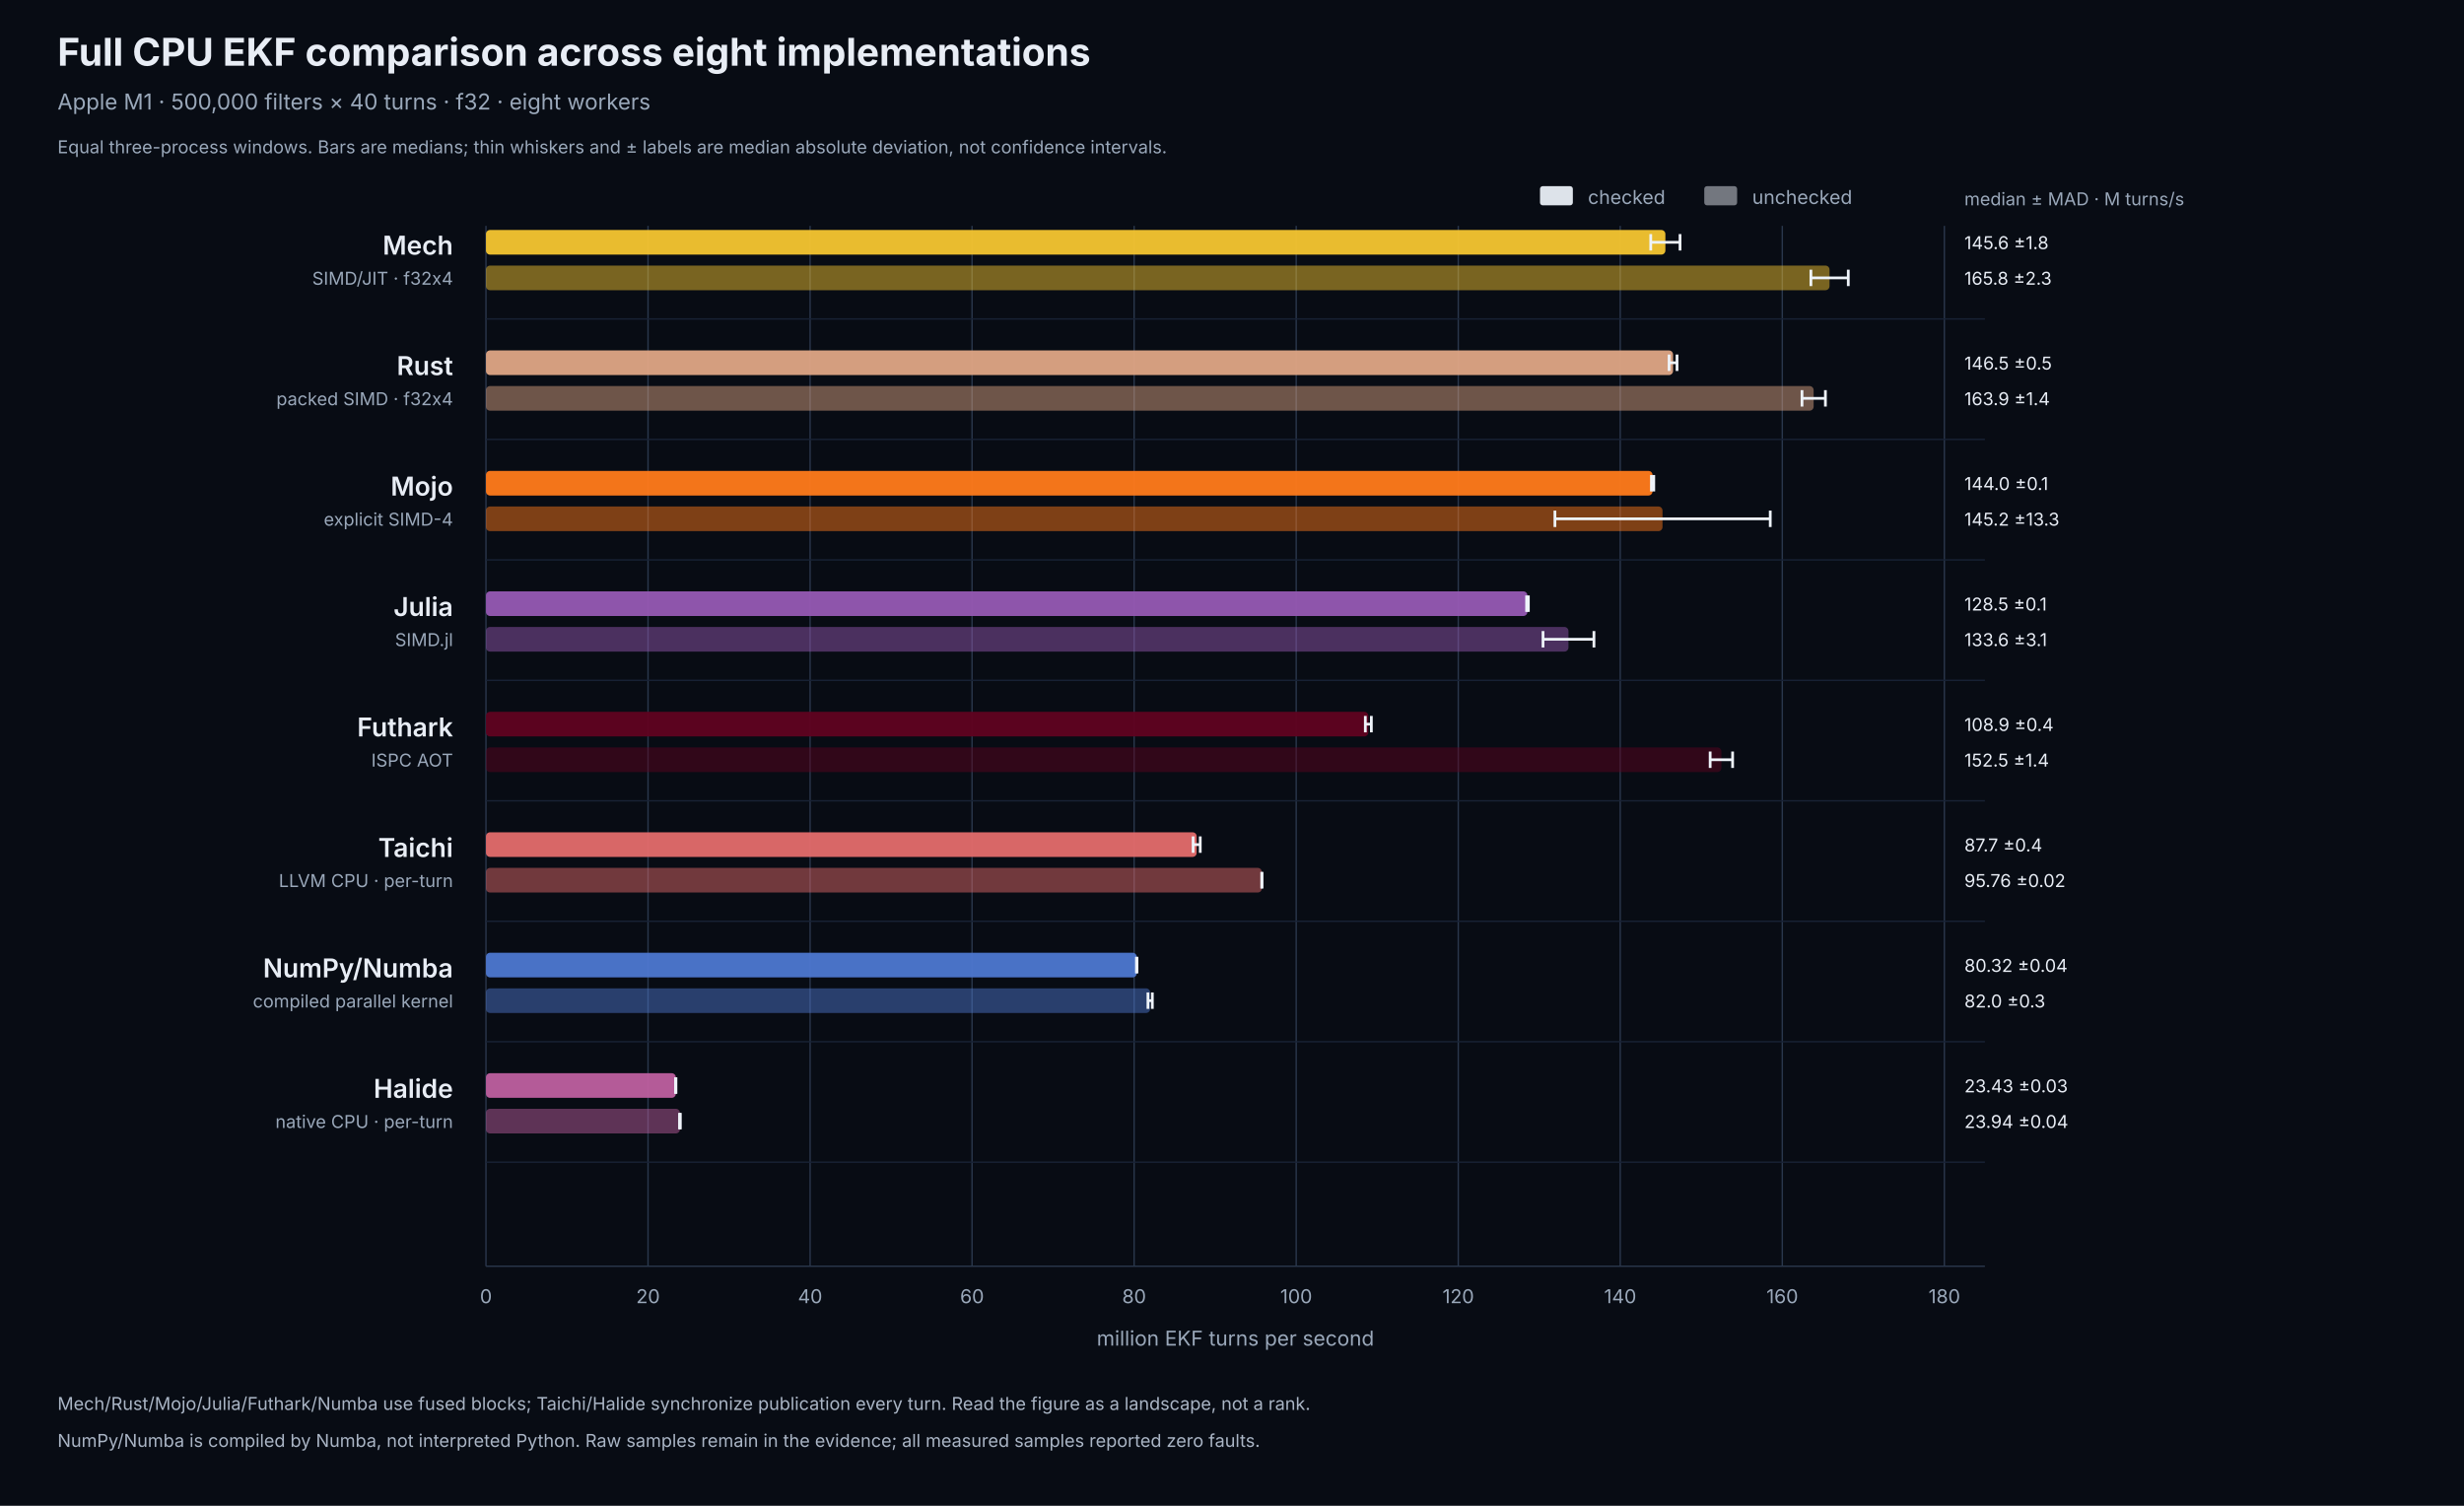
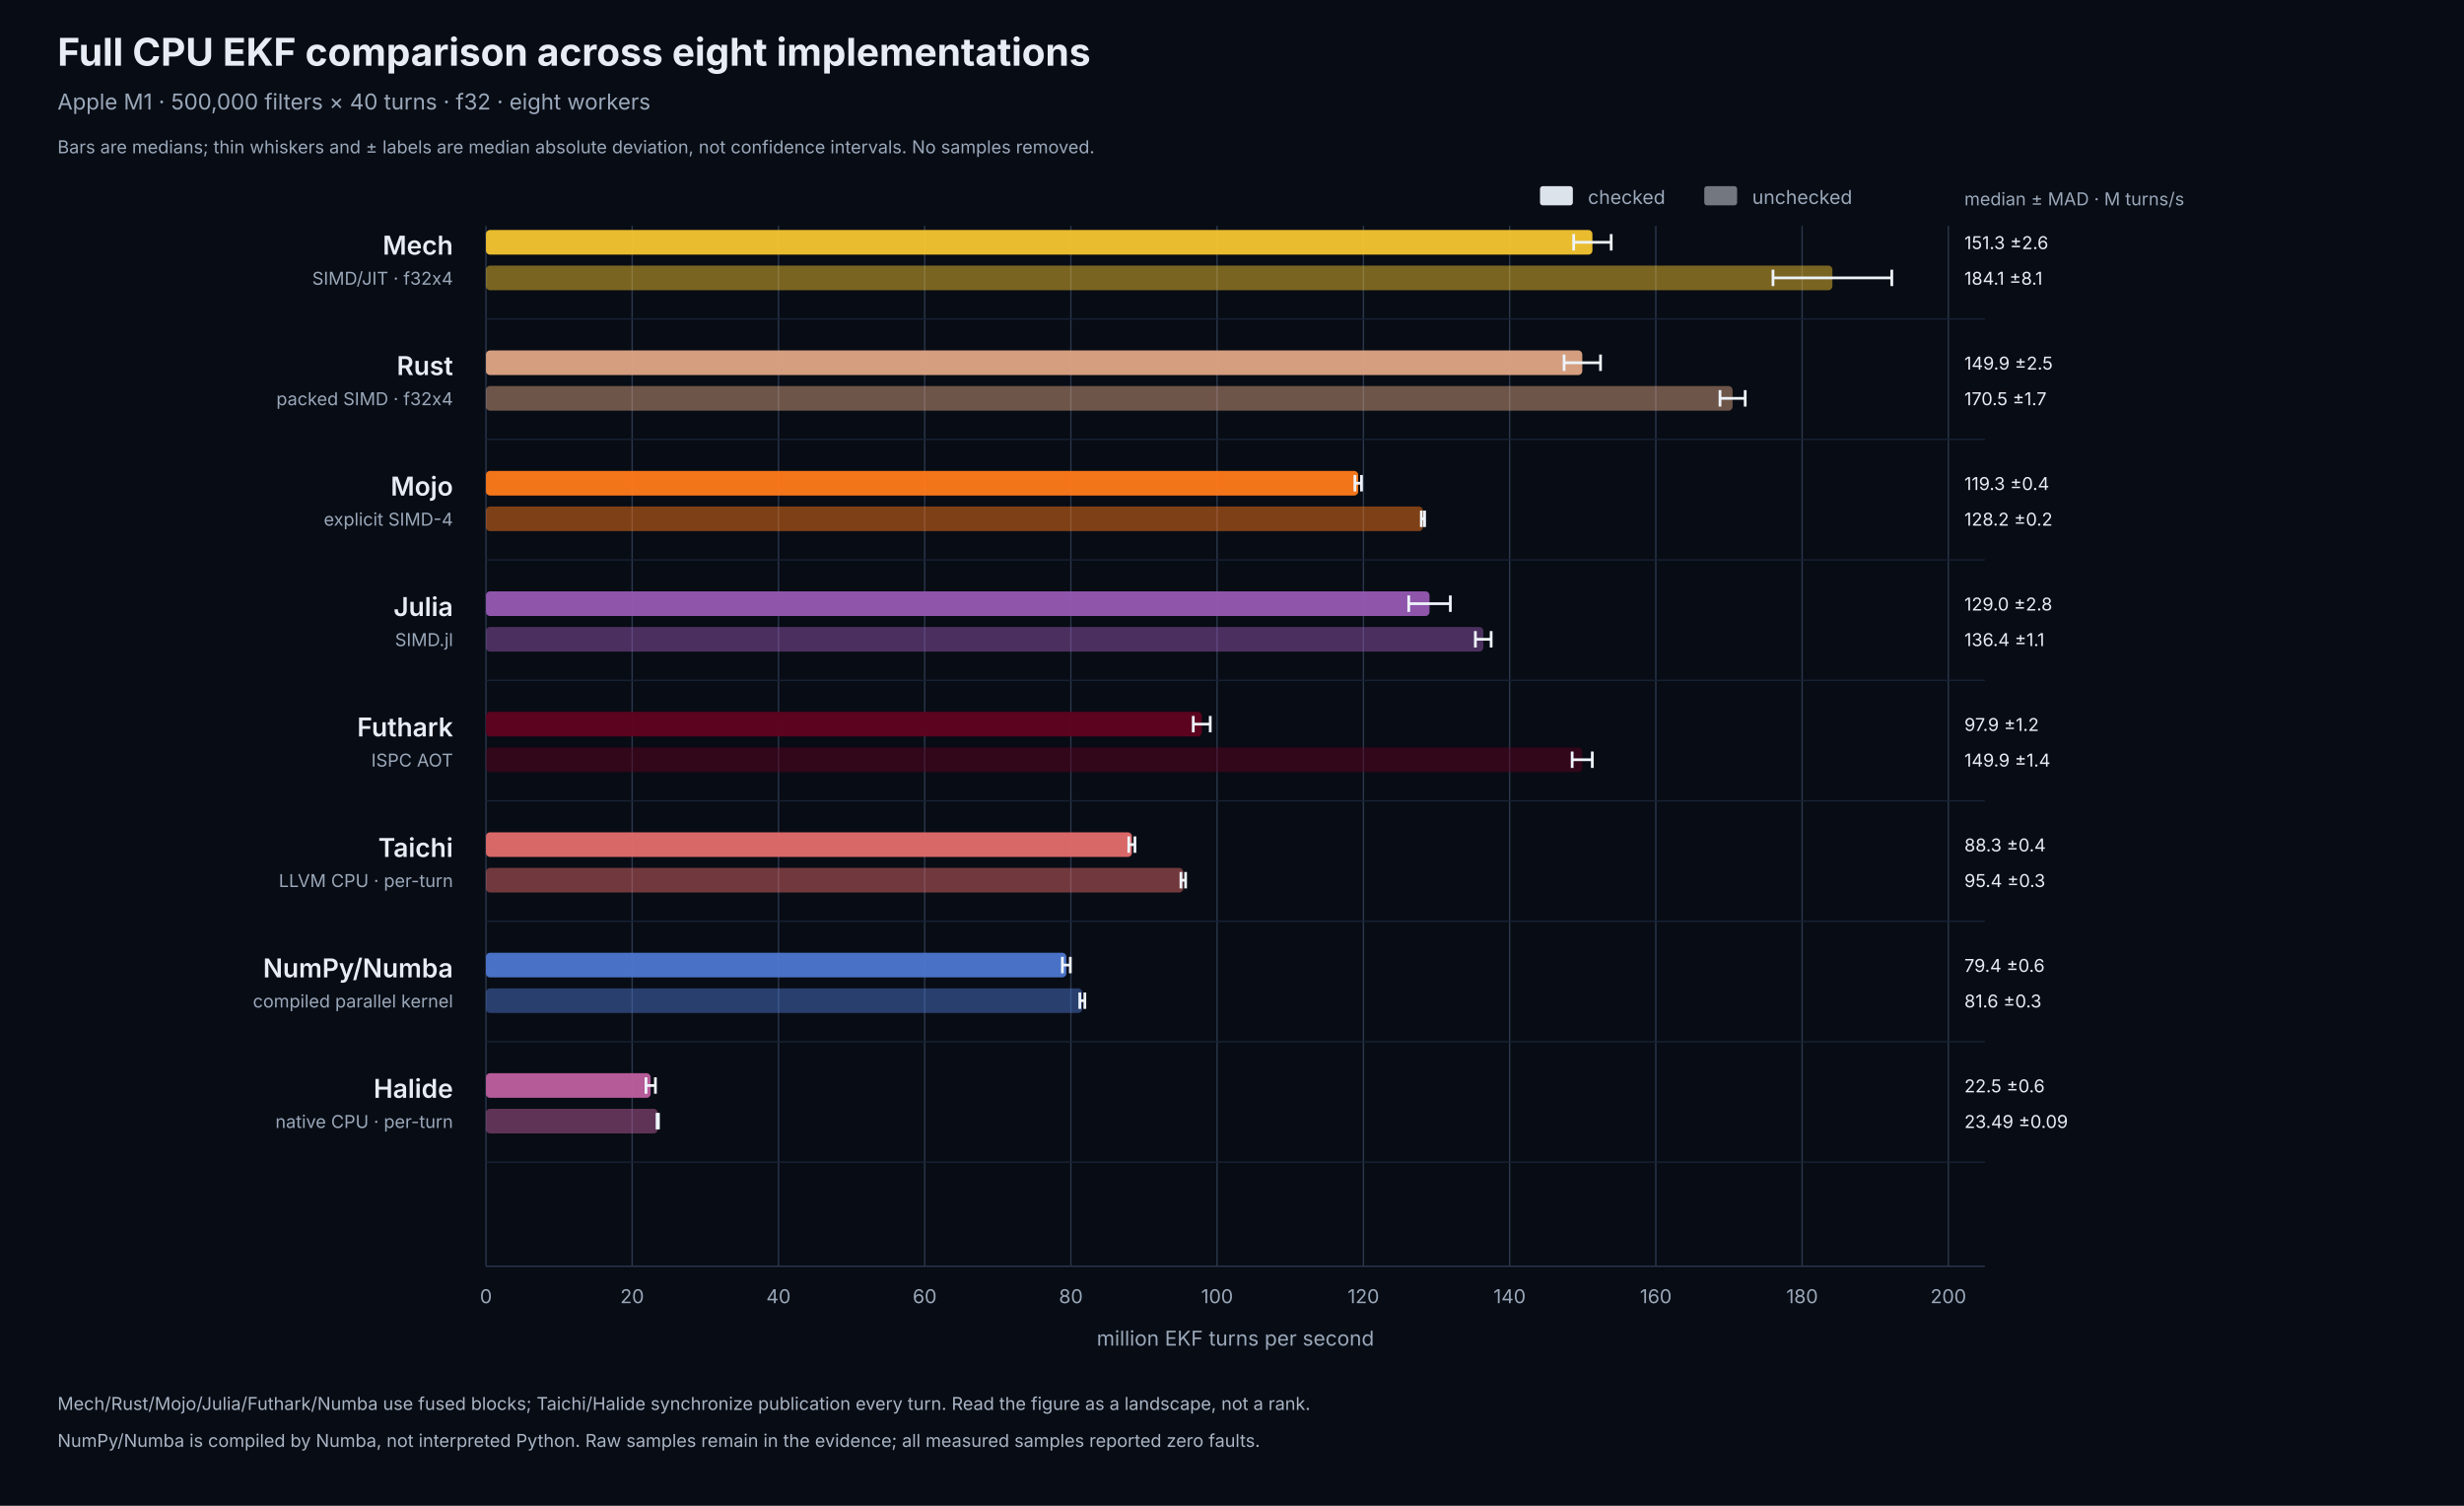
<svg xmlns="http://www.w3.org/2000/svg" width="1800" height="1100" viewBox="0 0 1800 1100" role="img" aria-labelledby="cross-title cross-desc">
  <rect width="100%" height="100%" fill="#080c14" />
  <style>text{font-family:-apple-system,BlinkMacSystemFont,"Segoe UI",sans-serif;fill:#e8edf5}.muted{fill:#9aa8ba}.grid{stroke:#2a374c;stroke-width:1}.row-guide{stroke:#182235;stroke-width:1}.axis{fill:#9aa8ba;font-size:14px}.label{font-size:19px;font-weight:600}.detail{fill:#9aa8ba;font-size:13px}.value{font-size:13px;font-variant-numeric:tabular-nums}.whisker{stroke:#eef3fa;stroke-width:2}.footnote{fill:#aab5c5;font-size:13px}</style>
  <text x="42" y="48" font-size="28" font-weight="700">Full CPU EKF comparison across eight implementations</text>
  <text x="42" y="80" class="muted" font-size="16">Apple M1 · 500,000 filters × 40 turns · f32 · eight workers</text>
-   <text x="42" y="112" class="muted" font-size="13">Equal three-process windows. Bars are medians; thin whiskers and ± labels are median absolute deviation, not confidence intervals.</text>
+   <text x="42" y="112" class="muted" font-size="13">Bars are medians; thin whiskers and ± labels are median absolute deviation, not confidence intervals. No samples removed.</text>
  <rect x="1125" y="136" width="24" height="14" rx="2" fill="#e8edf5" opacity="0.95" />
  <text x="1160" y="149" class="muted" font-size="14">checked</text>
  <rect x="1245" y="136" width="24" height="14" rx="2" fill="#e8edf5" opacity="0.48" />
  <text x="1280" y="149" class="muted" font-size="14">unchecked</text>
  <text x="1435" y="150" class="muted" font-size="13">median ± MAD · M turns/s</text>
  <line x1="355.0" y1="165" x2="355.0" y2="925" class="grid" />
  <text x="355.0" y="952" text-anchor="middle" class="axis">0</text>
-   <line x1="473.4" y1="165" x2="473.4" y2="925" class="grid" />
-   <text x="473.4" y="952" text-anchor="middle" class="axis">20</text>
-   <line x1="591.8" y1="165" x2="591.8" y2="925" class="grid" />
-   <text x="591.8" y="952" text-anchor="middle" class="axis">40</text>
-   <line x1="710.1" y1="165" x2="710.1" y2="925" class="grid" />
-   <text x="710.1" y="952" text-anchor="middle" class="axis">60</text>
-   <line x1="828.5" y1="165" x2="828.5" y2="925" class="grid" />
-   <text x="828.5" y="952" text-anchor="middle" class="axis">80</text>
-   <line x1="946.9" y1="165" x2="946.9" y2="925" class="grid" />
-   <text x="946.9" y="952" text-anchor="middle" class="axis">100</text>
-   <line x1="1065.3" y1="165" x2="1065.3" y2="925" class="grid" />
-   <text x="1065.3" y="952" text-anchor="middle" class="axis">120</text>
-   <line x1="1183.6" y1="165" x2="1183.6" y2="925" class="grid" />
-   <text x="1183.6" y="952" text-anchor="middle" class="axis">140</text>
-   <line x1="1302.0" y1="165" x2="1302.0" y2="925" class="grid" />
-   <text x="1302.0" y="952" text-anchor="middle" class="axis">160</text>
-   <line x1="1420.4" y1="165" x2="1420.4" y2="925" class="grid" />
-   <text x="1420.4" y="952" text-anchor="middle" class="axis">180</text>
+   <line x1="461.8" y1="165" x2="461.8" y2="925" class="grid" />
+   <text x="461.8" y="952" text-anchor="middle" class="axis">20</text>
+   <line x1="568.7" y1="165" x2="568.7" y2="925" class="grid" />
+   <text x="568.7" y="952" text-anchor="middle" class="axis">40</text>
+   <line x1="675.5" y1="165" x2="675.5" y2="925" class="grid" />
+   <text x="675.5" y="952" text-anchor="middle" class="axis">60</text>
+   <line x1="782.3" y1="165" x2="782.3" y2="925" class="grid" />
+   <text x="782.3" y="952" text-anchor="middle" class="axis">80</text>
+   <line x1="889.1" y1="165" x2="889.1" y2="925" class="grid" />
+   <text x="889.1" y="952" text-anchor="middle" class="axis">100</text>
+   <line x1="996.0" y1="165" x2="996.0" y2="925" class="grid" />
+   <text x="996.0" y="952" text-anchor="middle" class="axis">120</text>
+   <line x1="1102.8" y1="165" x2="1102.8" y2="925" class="grid" />
+   <text x="1102.8" y="952" text-anchor="middle" class="axis">140</text>
+   <line x1="1209.6" y1="165" x2="1209.6" y2="925" class="grid" />
+   <text x="1209.6" y="952" text-anchor="middle" class="axis">160</text>
+   <line x1="1316.5" y1="165" x2="1316.5" y2="925" class="grid" />
+   <text x="1316.5" y="952" text-anchor="middle" class="axis">180</text>
+   <line x1="1423.3" y1="165" x2="1423.3" y2="925" class="grid" />
+   <text x="1423.3" y="952" text-anchor="middle" class="axis">200</text>
  <line x1="355" y1="233" x2="1450" y2="233" class="row-guide" />
  <text x="331" y="186" text-anchor="end" class="label">Mech</text>
  <text x="331" y="208" text-anchor="end" class="detail">SIMD/JIT · f32x4</text>
-   <rect x="355" y="168" width="861.6" height="18" rx="3" fill="#f4c430" opacity="0.95" />
-   <line x1="1205.9" y1="177" x2="1227.3" y2="177" class="whisker" />
-   <line x1="1205.9" y1="171" x2="1205.9" y2="183" class="whisker" />
-   <line x1="1227.3" y1="171" x2="1227.3" y2="183" class="whisker" />
-   <text x="1435" y="182" class="value">145.6 ±1.8</text>
-   <rect x="355" y="194" width="981.5" height="18" rx="3" fill="#f4c430" opacity="0.48" />
-   <line x1="1322.9" y1="203" x2="1350.2" y2="203" class="whisker" />
-   <line x1="1322.9" y1="197" x2="1322.9" y2="209" class="whisker" />
-   <line x1="1350.2" y1="197" x2="1350.2" y2="209" class="whisker" />
-   <text x="1435" y="208" class="value">165.8 ±2.3</text>
+   <rect x="355" y="168" width="808.3" height="18" rx="3" fill="#f4c430" opacity="0.95" />
+   <line x1="1149.6" y1="177" x2="1177.0" y2="177" class="whisker" />
+   <line x1="1149.6" y1="171" x2="1149.6" y2="183" class="whisker" />
+   <line x1="1177.0" y1="171" x2="1177.0" y2="183" class="whisker" />
+   <text x="1435" y="182" class="value">151.3 ±2.6</text>
+   <rect x="355" y="194" width="983.6" height="18" rx="3" fill="#f4c430" opacity="0.48" />
+   <line x1="1295.2" y1="203" x2="1382.0" y2="203" class="whisker" />
+   <line x1="1295.2" y1="197" x2="1295.2" y2="209" class="whisker" />
+   <line x1="1382.0" y1="197" x2="1382.0" y2="209" class="whisker" />
+   <text x="1435" y="208" class="value">184.1 ±8.1</text>
  <line x1="355" y1="321" x2="1450" y2="321" class="row-guide" />
  <text x="331" y="274" text-anchor="end" class="label">Rust</text>
  <text x="331" y="296" text-anchor="end" class="detail">packed SIMD · f32x4</text>
-   <rect x="355" y="256" width="867.2" height="18" rx="3" fill="#dea584" opacity="0.95" />
-   <line x1="1219.3" y1="265" x2="1225.1" y2="265" class="whisker" />
-   <line x1="1219.3" y1="259" x2="1219.3" y2="271" class="whisker" />
-   <line x1="1225.1" y1="259" x2="1225.1" y2="271" class="whisker" />
-   <text x="1435" y="270" class="value">146.5 ±0.5</text>
-   <rect x="355" y="282" width="969.9" height="18" rx="3" fill="#dea584" opacity="0.48" />
-   <line x1="1316.4" y1="291" x2="1333.5" y2="291" class="whisker" />
-   <line x1="1316.4" y1="285" x2="1316.4" y2="297" class="whisker" />
-   <line x1="1333.5" y1="285" x2="1333.5" y2="297" class="whisker" />
-   <text x="1435" y="296" class="value">163.9 ±1.4</text>
+   <rect x="355" y="256" width="800.9" height="18" rx="3" fill="#dea584" opacity="0.95" />
+   <line x1="1142.6" y1="265" x2="1169.2" y2="265" class="whisker" />
+   <line x1="1142.6" y1="259" x2="1142.6" y2="271" class="whisker" />
+   <line x1="1169.2" y1="259" x2="1169.2" y2="271" class="whisker" />
+   <text x="1435" y="270" class="value">149.9 ±2.5</text>
+   <rect x="355" y="282" width="910.7" height="18" rx="3" fill="#dea584" opacity="0.48" />
+   <line x1="1256.5" y1="291" x2="1274.9" y2="291" class="whisker" />
+   <line x1="1256.5" y1="285" x2="1256.5" y2="297" class="whisker" />
+   <line x1="1274.9" y1="285" x2="1274.9" y2="297" class="whisker" />
+   <text x="1435" y="296" class="value">170.5 ±1.7</text>
  <line x1="355" y1="409" x2="1450" y2="409" class="row-guide" />
  <text x="331" y="362" text-anchor="end" class="label">Mojo</text>
  <text x="331" y="384" text-anchor="end" class="detail">explicit SIMD-4</text>
-   <rect x="355" y="344" width="852.2" height="18" rx="3" fill="#ff7a1a" opacity="0.95" />
-   <line x1="1206.4" y1="353" x2="1208.1" y2="353" class="whisker" />
-   <line x1="1206.4" y1="347" x2="1206.4" y2="359" class="whisker" />
-   <line x1="1208.1" y1="347" x2="1208.1" y2="359" class="whisker" />
-   <text x="1435" y="358" class="value">144.0 ±0.1</text>
-   <rect x="355" y="370" width="859.5" height="18" rx="3" fill="#ff7a1a" opacity="0.48" />
-   <line x1="1135.9" y1="379" x2="1293.2" y2="379" class="whisker" />
-   <line x1="1135.9" y1="373" x2="1135.9" y2="385" class="whisker" />
-   <line x1="1293.2" y1="373" x2="1293.2" y2="385" class="whisker" />
-   <text x="1435" y="384" class="value">145.2 ±13.3</text>
+   <rect x="355" y="344" width="637.2" height="18" rx="3" fill="#ff7a1a" opacity="0.95" />
+   <line x1="989.8" y1="353" x2="994.6" y2="353" class="whisker" />
+   <line x1="989.8" y1="347" x2="989.8" y2="359" class="whisker" />
+   <line x1="994.6" y1="347" x2="994.6" y2="359" class="whisker" />
+   <text x="1435" y="358" class="value">119.3 ±0.4</text>
+   <rect x="355" y="370" width="684.5" height="18" rx="3" fill="#ff7a1a" opacity="0.48" />
+   <line x1="1038.3" y1="379" x2="1040.7" y2="379" class="whisker" />
+   <line x1="1038.3" y1="373" x2="1038.3" y2="385" class="whisker" />
+   <line x1="1040.7" y1="373" x2="1040.7" y2="385" class="whisker" />
+   <text x="1435" y="384" class="value">128.2 ±0.2</text>
  <line x1="355" y1="497" x2="1450" y2="497" class="row-guide" />
  <text x="331" y="450" text-anchor="end" class="label">Julia</text>
  <text x="331" y="472" text-anchor="end" class="detail">SIMD.jl</text>
-   <rect x="355" y="432" width="760.8" height="18" rx="3" fill="#9558b2" opacity="0.95" />
-   <line x1="1115.2" y1="441" x2="1116.5" y2="441" class="whisker" />
-   <line x1="1115.2" y1="435" x2="1115.2" y2="447" class="whisker" />
-   <line x1="1116.5" y1="435" x2="1116.5" y2="447" class="whisker" />
-   <text x="1435" y="446" class="value">128.5 ±0.1</text>
-   <rect x="355" y="458" width="790.8" height="18" rx="3" fill="#9558b2" opacity="0.48" />
-   <line x1="1127.2" y1="467" x2="1164.4" y2="467" class="whisker" />
-   <line x1="1127.2" y1="461" x2="1127.2" y2="473" class="whisker" />
-   <line x1="1164.4" y1="461" x2="1164.4" y2="473" class="whisker" />
-   <text x="1435" y="472" class="value">133.6 ±3.1</text>
+   <rect x="355" y="432" width="689.3" height="18" rx="3" fill="#9558b2" opacity="0.95" />
+   <line x1="1029.1" y1="441" x2="1059.5" y2="441" class="whisker" />
+   <line x1="1029.1" y1="435" x2="1029.1" y2="447" class="whisker" />
+   <line x1="1059.5" y1="435" x2="1059.5" y2="447" class="whisker" />
+   <text x="1435" y="446" class="value">129.0 ±2.8</text>
+   <rect x="355" y="458" width="728.6" height="18" rx="3" fill="#9558b2" opacity="0.48" />
+   <line x1="1077.8" y1="467" x2="1089.3" y2="467" class="whisker" />
+   <line x1="1077.8" y1="461" x2="1077.8" y2="473" class="whisker" />
+   <line x1="1089.3" y1="461" x2="1089.3" y2="473" class="whisker" />
+   <text x="1435" y="472" class="value">136.4 ±1.1</text>
  <line x1="355" y1="585" x2="1450" y2="585" class="row-guide" />
  <text x="331" y="538" text-anchor="end" class="label">Futhark</text>
  <text x="331" y="560" text-anchor="end" class="detail">ISPC AOT</text>
-   <rect x="355" y="520" width="644.6" height="18" rx="3" fill="#5f021f" opacity="0.95" />
-   <line x1="997.4" y1="529" x2="1001.8" y2="529" class="whisker" />
-   <line x1="997.4" y1="523" x2="997.4" y2="535" class="whisker" />
-   <line x1="1001.8" y1="523" x2="1001.8" y2="535" class="whisker" />
-   <text x="1435" y="534" class="value">108.9 ±0.4</text>
-   <rect x="355" y="546" width="902.5" height="18" rx="3" fill="#5f021f" opacity="0.48" />
-   <line x1="1249.3" y1="555" x2="1265.7" y2="555" class="whisker" />
-   <line x1="1249.3" y1="549" x2="1249.3" y2="561" class="whisker" />
-   <line x1="1265.7" y1="549" x2="1265.7" y2="561" class="whisker" />
-   <text x="1435" y="560" class="value">152.5 ±1.4</text>
+   <rect x="355" y="520" width="522.9" height="18" rx="3" fill="#5f021f" opacity="0.95" />
+   <line x1="871.7" y1="529" x2="884.1" y2="529" class="whisker" />
+   <line x1="871.7" y1="523" x2="871.7" y2="535" class="whisker" />
+   <line x1="884.1" y1="523" x2="884.1" y2="535" class="whisker" />
+   <text x="1435" y="534" class="value">97.9 ±1.2</text>
+   <rect x="355" y="546" width="800.9" height="18" rx="3" fill="#5f021f" opacity="0.48" />
+   <line x1="1148.5" y1="555" x2="1163.2" y2="555" class="whisker" />
+   <line x1="1148.5" y1="549" x2="1148.5" y2="561" class="whisker" />
+   <line x1="1163.2" y1="549" x2="1163.2" y2="561" class="whisker" />
+   <text x="1435" y="560" class="value">149.9 ±1.4</text>
  <line x1="355" y1="673" x2="1450" y2="673" class="row-guide" />
  <text x="331" y="626" text-anchor="end" class="label">Taichi</text>
  <text x="331" y="648" text-anchor="end" class="detail">LLVM CPU · per-turn</text>
-   <rect x="355" y="608" width="519.2" height="18" rx="3" fill="#e36b6b" opacity="0.95" />
-   <line x1="871.6" y1="617" x2="876.8" y2="617" class="whisker" />
-   <line x1="871.6" y1="611" x2="871.6" y2="623" class="whisker" />
-   <line x1="876.8" y1="611" x2="876.8" y2="623" class="whisker" />
-   <text x="1435" y="622" class="value">87.7 ±0.4</text>
-   <rect x="355" y="634" width="566.8" height="18" rx="3" fill="#e36b6b" opacity="0.48" />
-   <line x1="921.7" y1="643" x2="921.9" y2="643" class="whisker" />
-   <line x1="921.7" y1="637" x2="921.7" y2="649" class="whisker" />
-   <line x1="921.9" y1="637" x2="921.9" y2="649" class="whisker" />
-   <text x="1435" y="648" class="value">95.76 ±0.02</text>
+   <rect x="355" y="608" width="471.9" height="18" rx="3" fill="#e36b6b" opacity="0.95" />
+   <line x1="824.6" y1="617" x2="829.1" y2="617" class="whisker" />
+   <line x1="824.6" y1="611" x2="824.6" y2="623" class="whisker" />
+   <line x1="829.1" y1="611" x2="829.1" y2="623" class="whisker" />
+   <text x="1435" y="622" class="value">88.3 ±0.4</text>
+   <rect x="355" y="634" width="509.4" height="18" rx="3" fill="#e36b6b" opacity="0.48" />
+   <line x1="862.7" y1="643" x2="866.1" y2="643" class="whisker" />
+   <line x1="862.7" y1="637" x2="862.7" y2="649" class="whisker" />
+   <line x1="866.1" y1="637" x2="866.1" y2="649" class="whisker" />
+   <text x="1435" y="648" class="value">95.4 ±0.3</text>
  <line x1="355" y1="761" x2="1450" y2="761" class="row-guide" />
  <text x="331" y="714" text-anchor="end" class="label">NumPy/Numba</text>
  <text x="331" y="736" text-anchor="end" class="detail">compiled parallel kernel</text>
-   <rect x="355" y="696" width="475.4" height="18" rx="3" fill="#4d77cf" opacity="0.95" />
-   <line x1="830.2" y1="705" x2="830.6" y2="705" class="whisker" />
-   <line x1="830.2" y1="699" x2="830.2" y2="711" class="whisker" />
-   <line x1="830.6" y1="699" x2="830.6" y2="711" class="whisker" />
-   <text x="1435" y="710" class="value">80.32 ±0.04</text>
-   <rect x="355" y="722" width="485.2" height="18" rx="3" fill="#4d77cf" opacity="0.48" />
-   <line x1="838.6" y1="731" x2="841.8" y2="731" class="whisker" />
-   <line x1="838.6" y1="725" x2="838.6" y2="737" class="whisker" />
-   <line x1="841.8" y1="725" x2="841.8" y2="737" class="whisker" />
-   <text x="1435" y="736" class="value">82.0 ±0.3</text>
+   <rect x="355" y="696" width="424.0" height="18" rx="3" fill="#4d77cf" opacity="0.95" />
+   <line x1="776.1" y1="705" x2="781.9" y2="705" class="whisker" />
+   <line x1="776.1" y1="699" x2="776.1" y2="711" class="whisker" />
+   <line x1="781.9" y1="699" x2="781.9" y2="711" class="whisker" />
+   <text x="1435" y="710" class="value">79.4 ±0.6</text>
+   <rect x="355" y="722" width="435.6" height="18" rx="3" fill="#4d77cf" opacity="0.48" />
+   <line x1="788.8" y1="731" x2="792.5" y2="731" class="whisker" />
+   <line x1="788.8" y1="725" x2="788.8" y2="737" class="whisker" />
+   <line x1="792.5" y1="725" x2="792.5" y2="737" class="whisker" />
+   <text x="1435" y="736" class="value">81.6 ±0.3</text>
  <line x1="355" y1="849" x2="1450" y2="849" class="row-guide" />
  <text x="331" y="802" text-anchor="end" class="label">Halide</text>
  <text x="331" y="824" text-anchor="end" class="detail">native CPU · per-turn</text>
-   <rect x="355" y="784" width="138.7" height="18" rx="3" fill="#BD5E9E" opacity="0.95" />
-   <line x1="493.5" y1="793" x2="493.8" y2="793" class="whisker" />
-   <line x1="493.5" y1="787" x2="493.5" y2="799" class="whisker" />
-   <line x1="493.8" y1="787" x2="493.8" y2="799" class="whisker" />
-   <text x="1435" y="798" class="value">23.43 ±0.03</text>
-   <rect x="355" y="810" width="141.7" height="18" rx="3" fill="#BD5E9E" opacity="0.48" />
-   <line x1="496.4" y1="819" x2="497.0" y2="819" class="whisker" />
-   <line x1="496.4" y1="813" x2="496.4" y2="825" class="whisker" />
-   <line x1="497.0" y1="813" x2="497.0" y2="825" class="whisker" />
-   <text x="1435" y="824" class="value">23.94 ±0.04</text>
+   <rect x="355" y="784" width="120.3" height="18" rx="3" fill="#BD5E9E" opacity="0.95" />
+   <line x1="471.9" y1="793" x2="478.8" y2="793" class="whisker" />
+   <line x1="471.9" y1="787" x2="471.9" y2="799" class="whisker" />
+   <line x1="478.8" y1="787" x2="478.8" y2="799" class="whisker" />
+   <text x="1435" y="798" class="value">22.5 ±0.6</text>
+   <rect x="355" y="810" width="125.5" height="18" rx="3" fill="#BD5E9E" opacity="0.48" />
+   <line x1="480.0" y1="819" x2="481.0" y2="819" class="whisker" />
+   <line x1="480.0" y1="813" x2="480.0" y2="825" class="whisker" />
+   <line x1="481.0" y1="813" x2="481.0" y2="825" class="whisker" />
+   <text x="1435" y="824" class="value">23.49 ±0.09</text>
  <line x1="355" y1="925" x2="1450" y2="925" class="grid" />
  <text x="902.5" y="983" text-anchor="middle" class="muted" font-size="15">million EKF turns per second</text>
  <text x="42" y="1030" class="footnote">Mech/Rust/Mojo/Julia/Futhark/Numba use fused blocks; Taichi/Halide synchronize publication every turn. Read the figure as a landscape, not a rank.</text>
  <text x="42" y="1057" class="footnote">NumPy/Numba is compiled by Numba, not interpreted Python. Raw samples remain in the evidence; all measured samples reported zero faults.</text>
</svg>
